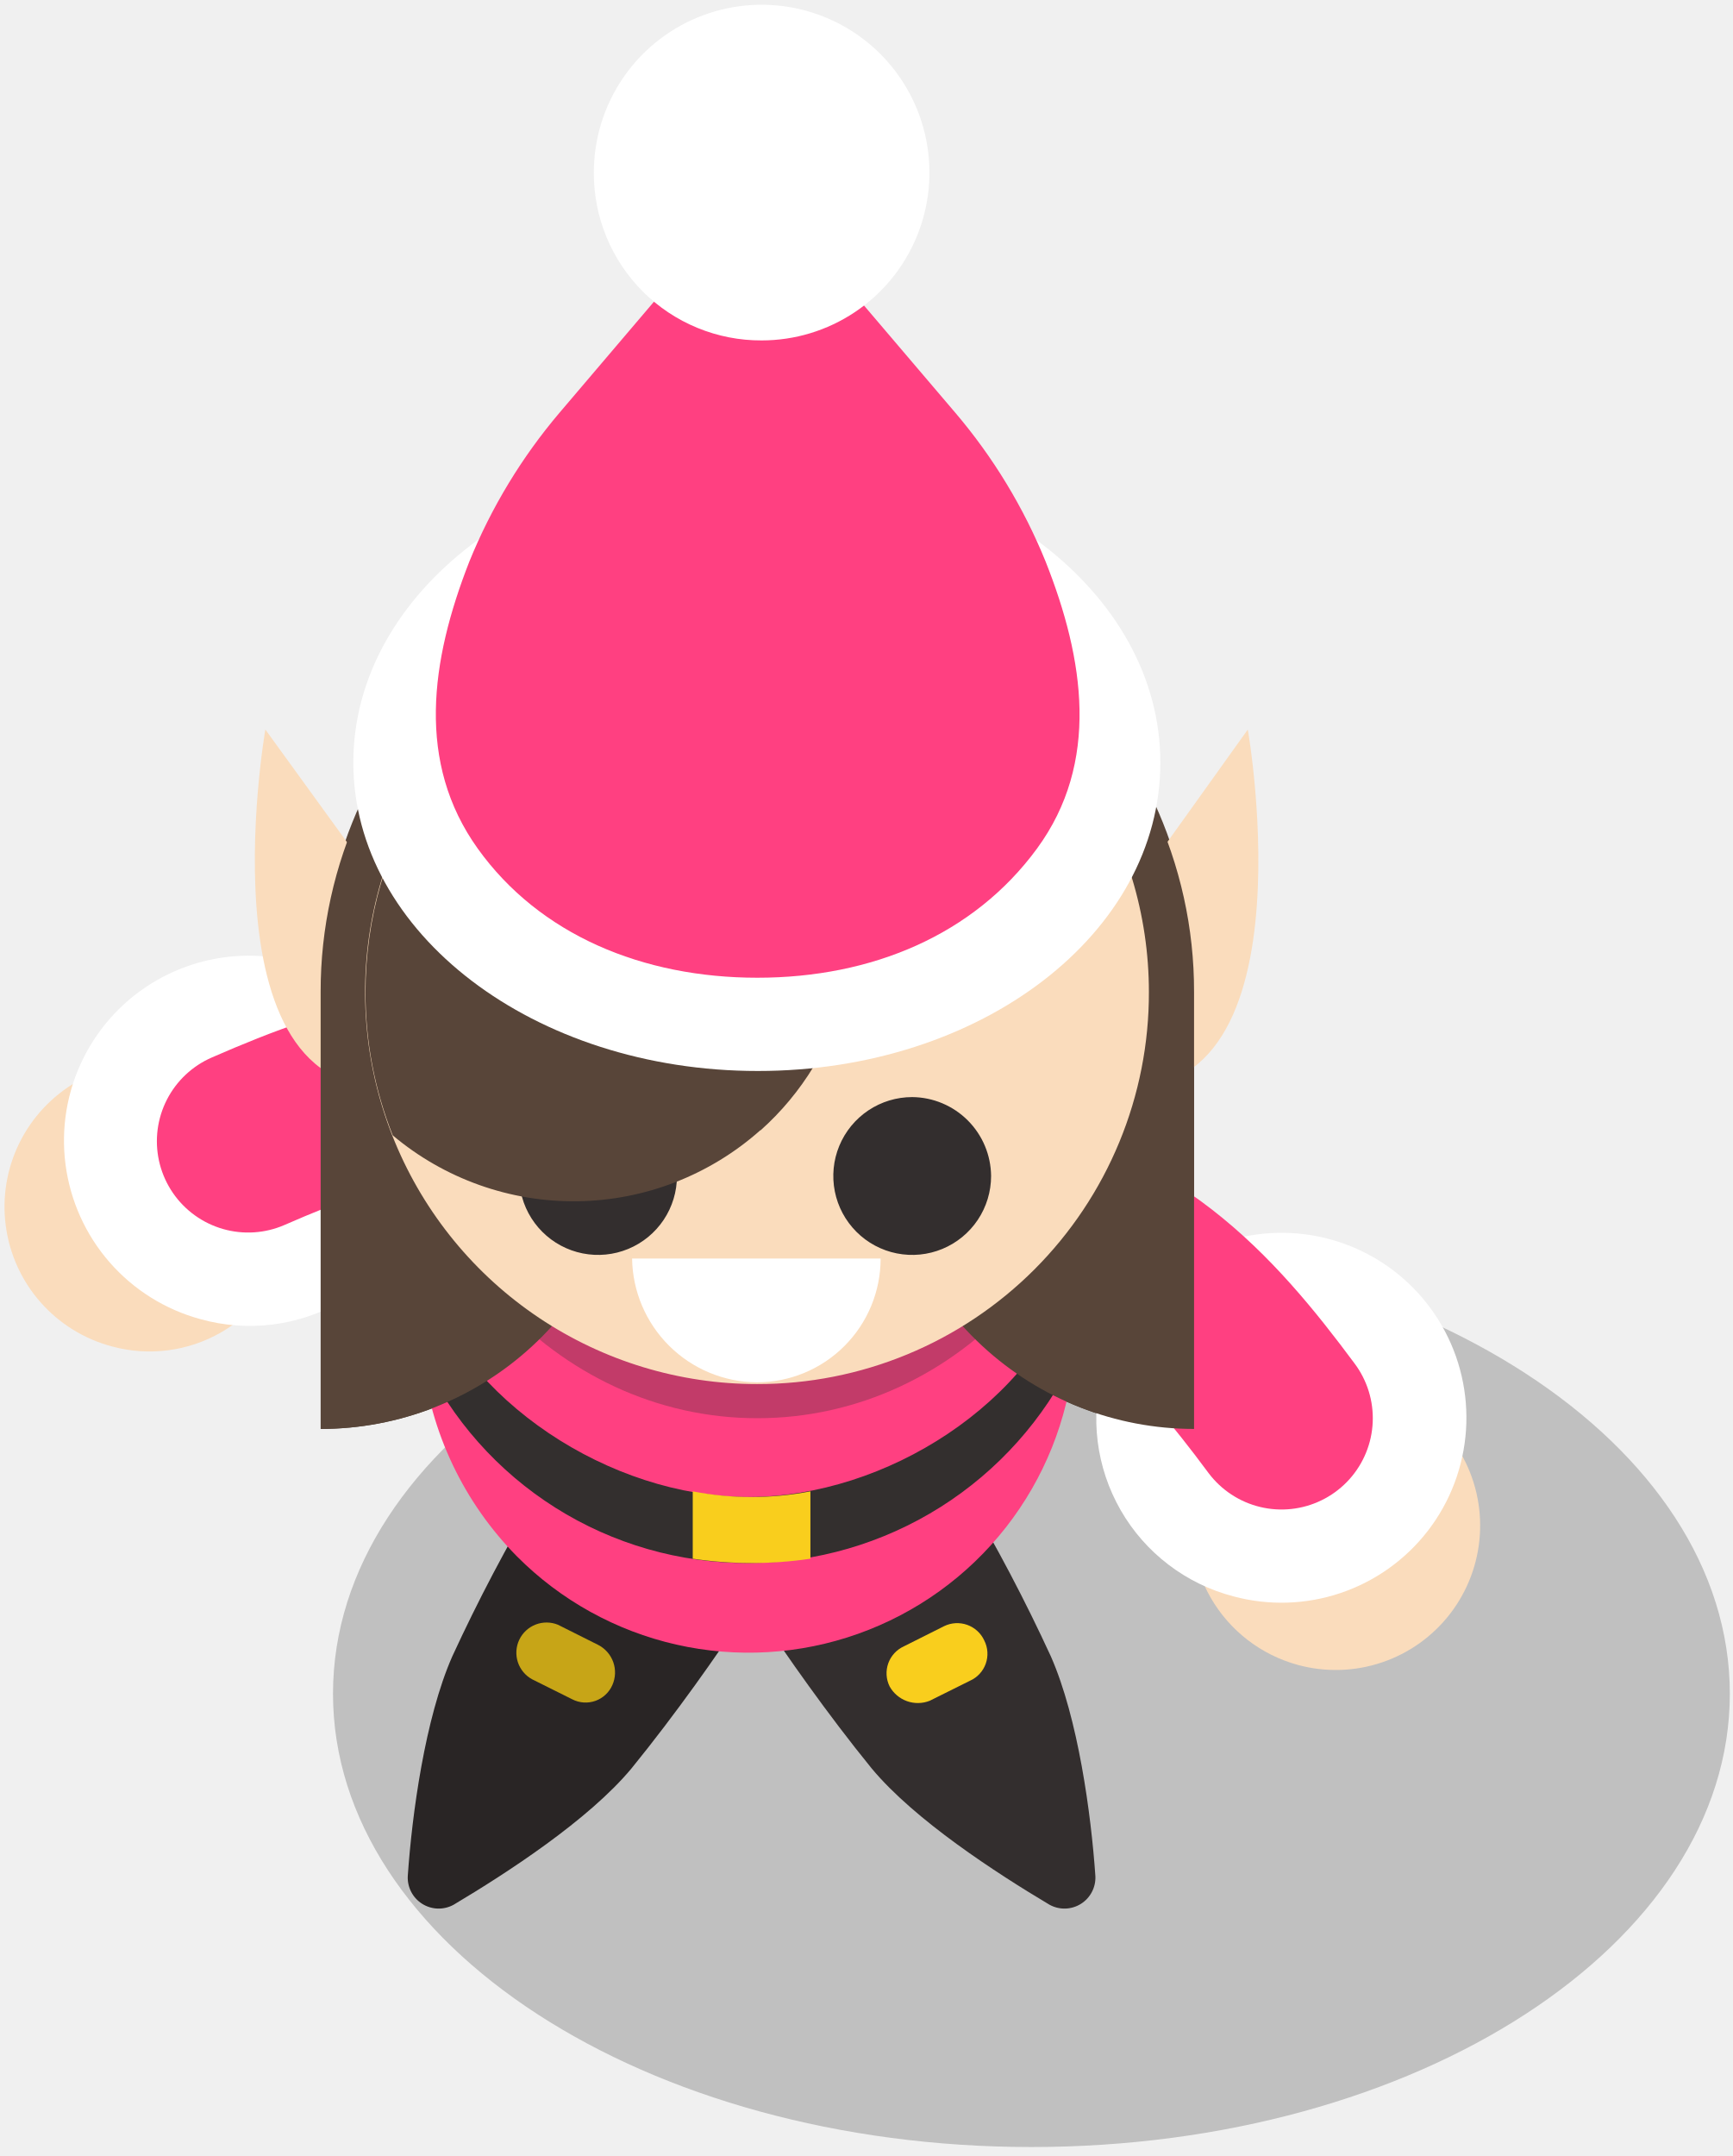
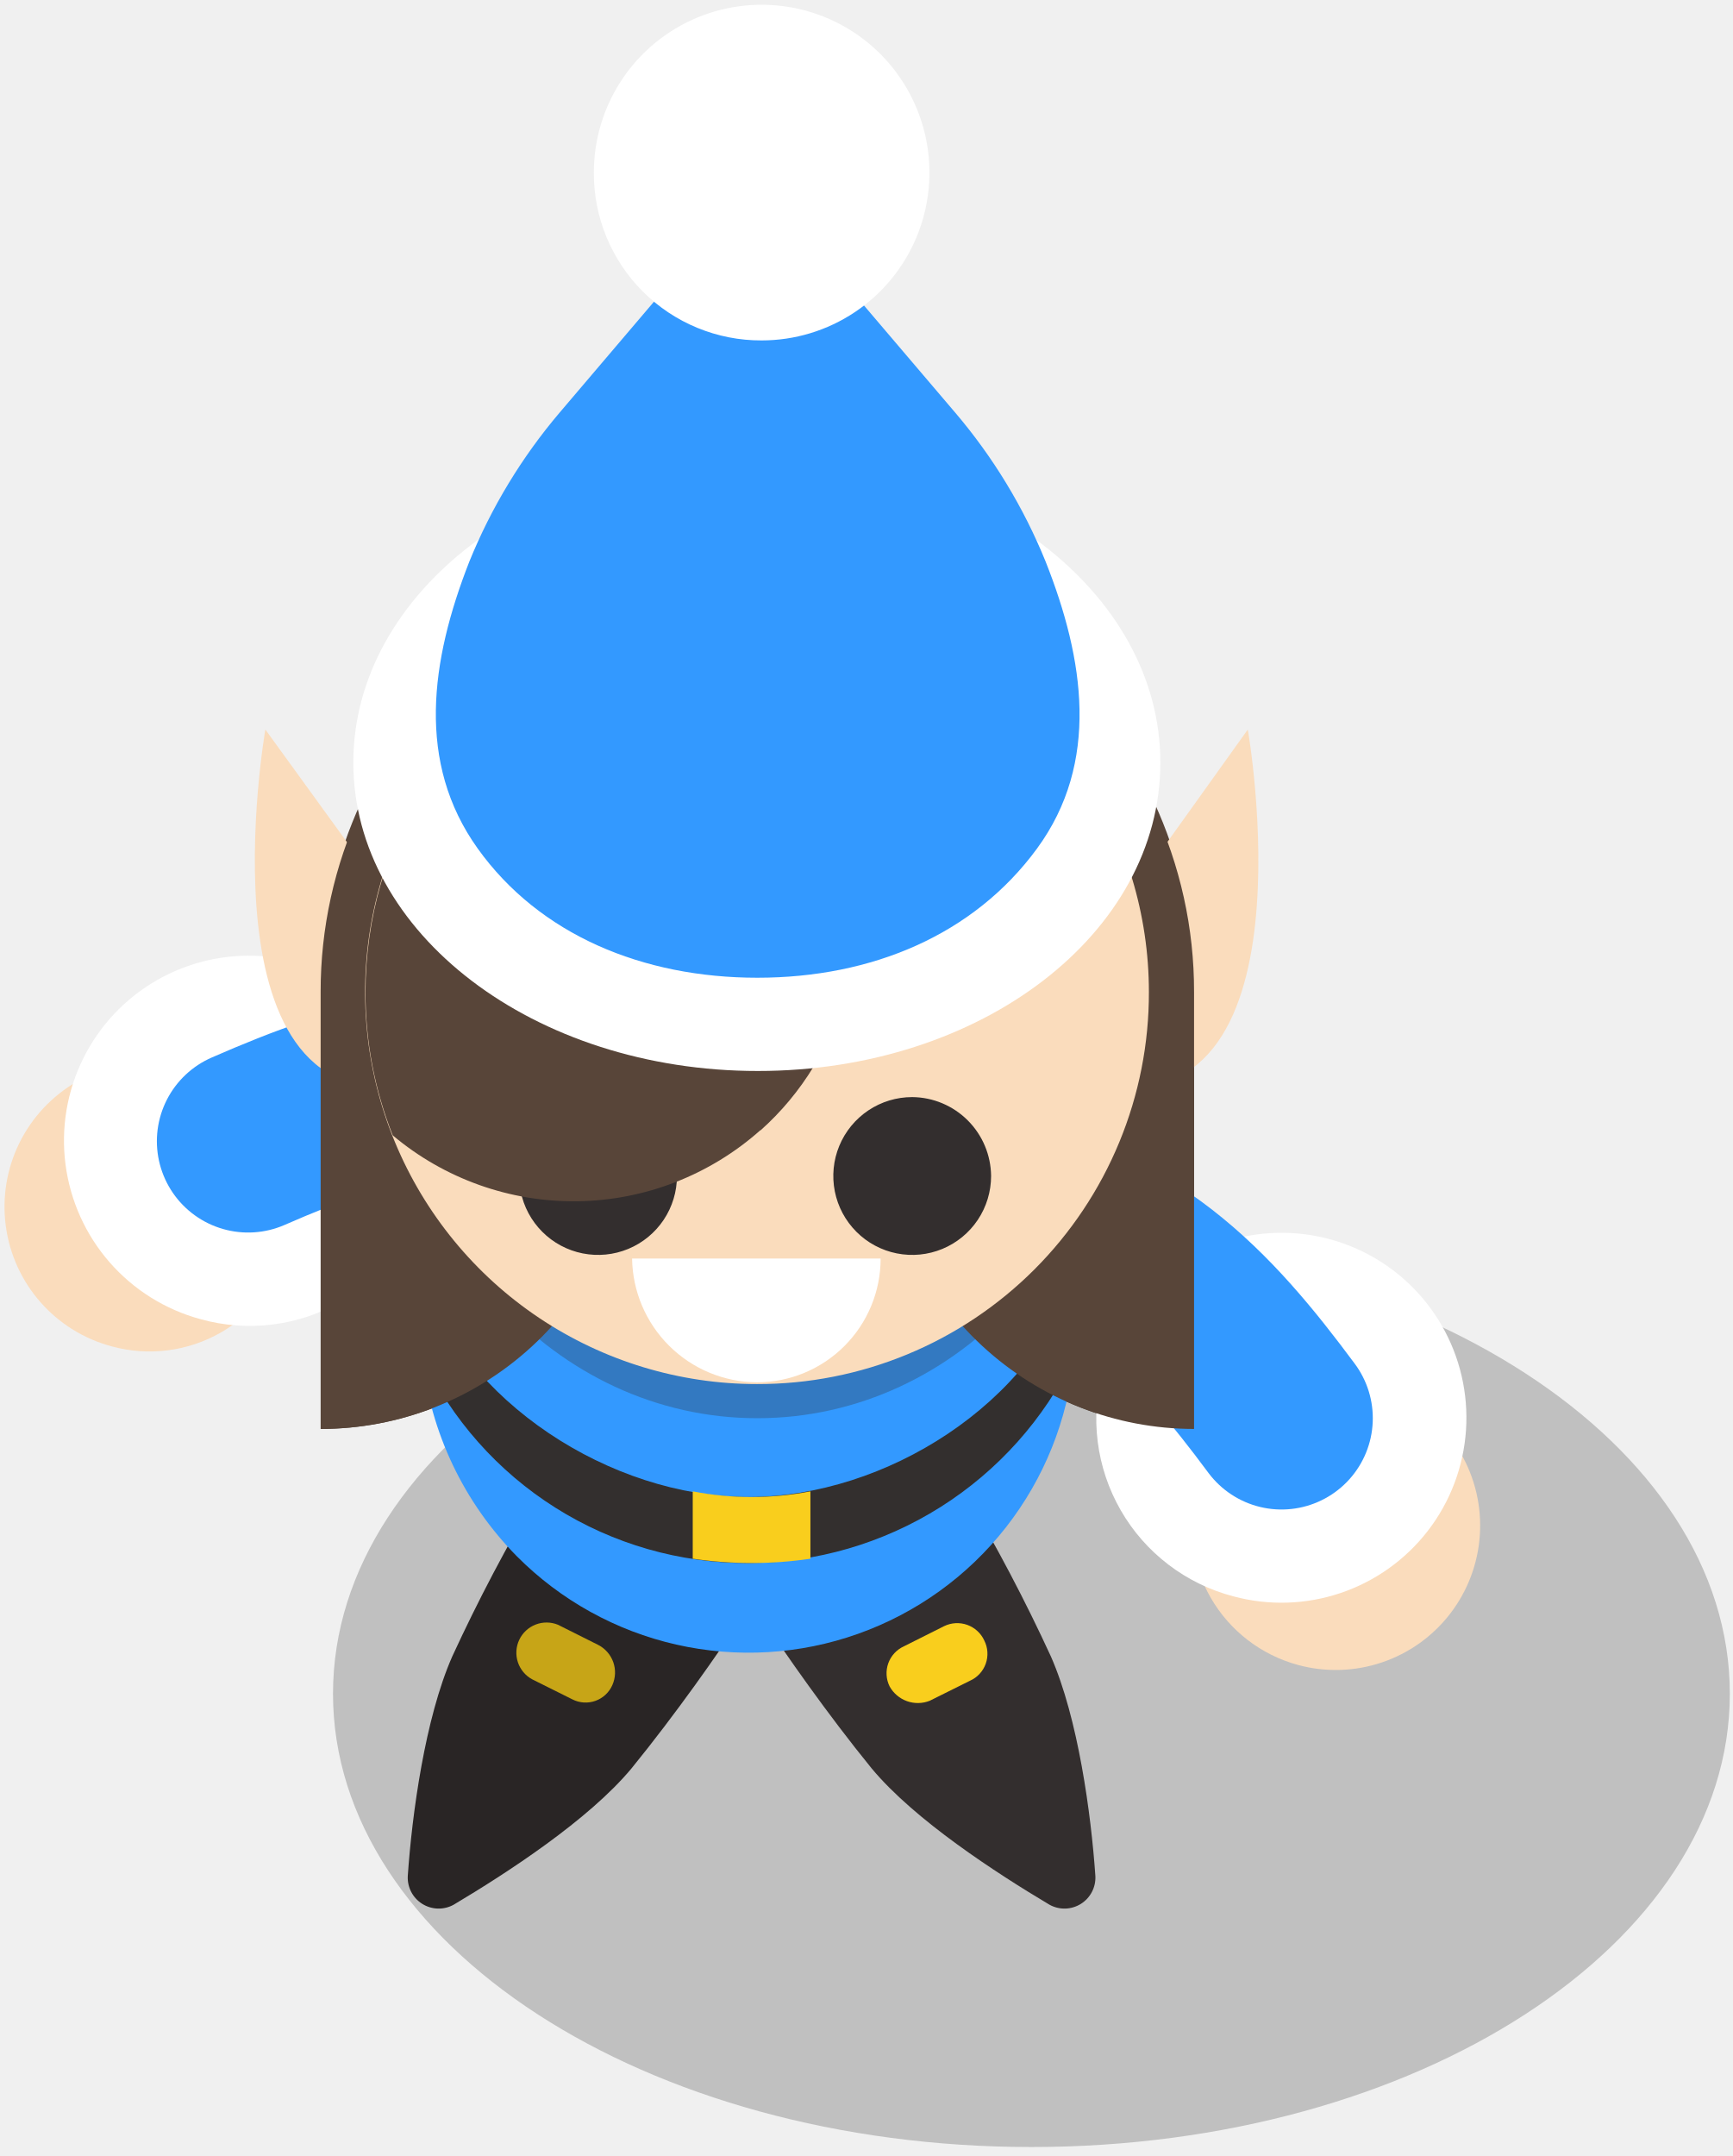
<svg xmlns="http://www.w3.org/2000/svg" width="168" height="209" viewBox="0 0 168 209" fill="none">
  <path d="M115.78 96.17V138.52C108.171 138.519 100.841 135.649 95.253 130.484C89.665 125.318 86.229 118.236 85.63 110.65H61.261C60.66 118.235 57.223 125.316 51.635 130.481C46.048 135.646 38.719 138.516 31.11 138.52V96.17C31.024 90.555 32.056 84.978 34.145 79.765C36.234 74.552 39.34 69.806 43.28 65.804C47.221 61.803 51.918 58.625 57.099 56.456C62.279 54.286 67.839 53.169 73.456 53.169C79.072 53.169 84.632 54.286 89.812 56.456C94.993 58.625 99.69 61.803 103.631 65.804C107.571 69.806 110.677 74.552 112.766 79.765C114.855 84.978 115.887 90.555 115.8 96.17H115.78Z" fill="#584539" />
  <path d="M63.419 148.18L56.189 143.73C55.521 143.354 54.734 143.248 53.99 143.434C53.246 143.62 52.602 144.084 52.189 144.73C49.134 149.864 46.35 155.154 43.849 160.58C41.209 166.58 39.949 175.88 39.539 181.86C39.511 182.394 39.627 182.927 39.874 183.402C40.122 183.876 40.492 184.276 40.946 184.56C41.4 184.844 41.921 185.001 42.457 185.015C42.992 185.029 43.521 184.899 43.989 184.64C49.129 181.58 57.059 176.44 61.229 171.43C65.539 166.14 69.719 160.16 71.799 156.97C72.01 156.645 72.151 156.281 72.214 155.9C72.278 155.518 72.262 155.128 72.168 154.753C72.075 154.377 71.905 154.026 71.669 153.719C71.433 153.412 71.138 153.157 70.799 152.97L63.419 148.18Z" fill="#332E2E" />
  <path d="M55.49 164.73L51.6 162.79C50.941 162.433 50.444 161.837 50.212 161.125C49.979 160.413 50.027 159.639 50.347 158.962C50.667 158.285 51.234 157.756 51.932 157.484C52.63 157.212 53.406 157.218 54.1 157.5L57.99 159.45C58.675 159.797 59.202 160.394 59.461 161.117C59.719 161.841 59.69 162.637 59.38 163.34C59.225 163.695 59 164.015 58.717 164.279C58.434 164.544 58.1 164.748 57.736 164.878C57.371 165.008 56.984 165.062 56.597 165.037C56.211 165.011 55.834 164.907 55.49 164.73Z" fill="#F9CE1D" />
  <path opacity="0.2" d="M100.009 208.13C137.41 208.13 167.729 188.457 167.729 164.19C167.729 139.923 137.41 120.25 100.009 120.25C62.608 120.25 32.289 139.923 32.289 164.19C32.289 188.457 62.608 208.13 100.009 208.13Z" fill="black" />
  <path d="M82.33 148.18L89.56 143.73C90.228 143.354 91.015 143.248 91.759 143.434C92.503 143.62 93.147 144.084 93.56 144.73C96.619 149.862 99.403 155.152 101.9 160.58C104.54 166.58 105.8 175.88 106.21 181.86C106.238 182.394 106.122 182.927 105.874 183.402C105.627 183.876 105.257 184.276 104.803 184.56C104.349 184.844 103.827 185.001 103.292 185.015C102.757 185.029 102.228 184.899 101.76 184.64C96.62 181.58 88.69 176.44 84.52 171.43C80.21 166.14 76.04 160.16 73.95 156.97C73.728 156.657 73.573 156.302 73.495 155.927C73.416 155.552 73.416 155.164 73.494 154.789C73.572 154.414 73.726 154.059 73.947 153.746C74.168 153.433 74.452 153.169 74.78 152.97L82.33 148.18Z" fill="#332E2E" />
  <path d="M86.26 163.48C86.088 163.135 85.988 162.758 85.966 162.373C85.943 161.989 85.999 161.603 86.128 161.24C86.258 160.877 86.46 160.544 86.721 160.26C86.982 159.977 87.298 159.749 87.65 159.59L91.539 157.64C91.886 157.47 92.263 157.371 92.648 157.349C93.033 157.327 93.419 157.383 93.783 157.512C94.146 157.642 94.48 157.843 94.765 158.104C95.049 158.364 95.279 158.679 95.439 159.03C95.614 159.376 95.716 159.753 95.74 160.14C95.764 160.526 95.71 160.913 95.58 161.278C95.45 161.643 95.247 161.977 94.984 162.261C94.721 162.545 94.403 162.773 94.049 162.93L90.15 164.87C89.443 165.15 88.658 165.164 87.943 164.908C87.227 164.652 86.629 164.145 86.26 163.48Z" fill="#F9CE1D" />
-   <path d="M104.261 121.62V128.62C104.287 129.639 104.24 130.658 104.121 131.67C103.524 137.647 101.241 143.331 97.537 148.059C93.834 152.788 88.863 156.367 83.204 158.379C77.545 160.392 71.43 160.754 65.573 159.425C59.715 158.095 54.357 155.128 50.121 150.87C44.962 145.65 41.726 138.836 40.941 131.54C40.824 130.524 40.778 129.502 40.801 128.48V121.48C40.792 117.308 41.613 113.176 43.214 109.324C44.815 105.472 47.165 101.976 50.128 99.039C53.091 96.102 56.608 93.783 60.474 92.216C64.34 90.649 68.479 89.865 72.651 89.91C76.814 89.897 80.939 90.709 84.786 92.299C88.634 93.889 92.128 96.226 95.067 99.174C98.007 102.123 100.332 105.624 101.91 109.477C103.488 113.33 104.287 117.457 104.261 121.62Z" fill="#FF4081" />
+   <path d="M104.261 121.62V128.62C104.287 129.639 104.24 130.658 104.121 131.67C103.524 137.647 101.241 143.331 97.537 148.059C93.834 152.788 88.863 156.367 83.204 158.379C77.545 160.392 71.43 160.754 65.573 159.425C59.715 158.095 54.357 155.128 50.121 150.87C44.962 145.65 41.726 138.836 40.941 131.54C40.824 130.524 40.778 129.502 40.801 128.48V121.48C40.792 117.308 41.613 113.176 43.214 109.324C44.815 105.472 47.165 101.976 50.128 99.039C53.091 96.102 56.608 93.783 60.474 92.216C64.34 90.649 68.479 89.865 72.651 89.91C76.814 89.897 80.939 90.709 84.786 92.299C88.634 93.889 92.128 96.226 95.067 99.174C98.007 102.123 100.332 105.624 101.91 109.477C103.488 113.33 104.287 117.457 104.261 121.62Z" fill="#3399FF" />
  <path d="M72.54 145.12C59.19 145.12 44.87 135.81 40.83 123.43V128.57C40.803 129.592 40.85 130.615 40.97 131.63C43.801 137.6 48.274 142.64 53.864 146.162C59.455 149.685 65.932 151.543 72.54 151.52C79.137 151.497 85.595 149.619 91.177 146.102C96.759 142.586 101.24 137.571 104.11 131.63C104.226 130.615 104.273 129.592 104.25 128.57V123.43C100.26 136 85.89 145.12 72.54 145.12Z" fill="#332F2E" />
  <path d="M78.58 144.57V151.1C74.797 151.659 70.953 151.659 67.17 151.1V144.57C70.938 145.303 74.812 145.303 78.58 144.57Z" fill="#F9CE1D" />
  <path d="M27.95 120.65C28.675 117.974 28.59 115.143 27.704 112.516C26.819 109.889 25.174 107.584 22.977 105.893C20.78 104.202 18.131 103.202 15.364 103.018C12.598 102.834 9.84 103.476 7.439 104.862C5.038 106.248 3.102 108.315 1.878 110.802C0.653 113.29 0.194 116.084 0.56 118.832C0.925 121.58 2.098 124.158 3.93 126.239C5.762 128.319 8.17 129.809 10.85 130.52C12.621 131.003 14.47 131.131 16.291 130.895C18.111 130.66 19.867 130.066 21.457 129.148C23.047 128.231 24.439 127.007 25.553 125.549C26.668 124.09 27.483 122.425 27.95 120.65Z" fill="#FADCBC" />
  <path d="M41.45 115.22C42.369 111.796 42.253 108.177 41.115 104.82C39.978 101.463 37.871 98.518 35.061 96.357C32.251 94.197 28.864 92.918 25.327 92.682C21.79 92.446 18.263 93.263 15.19 95.031C12.118 96.799 9.639 99.438 8.066 102.615C6.492 105.791 5.896 109.363 6.352 112.878C6.808 116.393 8.296 119.695 10.627 122.365C12.958 125.035 16.029 126.954 19.45 127.88C21.726 128.514 24.106 128.688 26.45 128.393C28.794 128.097 31.056 127.338 33.103 126.16C35.151 124.982 36.944 123.407 38.377 121.529C39.81 119.651 40.855 117.506 41.45 115.22Z" fill="white" />
-   <path d="M60.361 107.71C46.311 102.15 35.191 105.77 24.061 110.63" stroke="#FF4081" stroke-width="17.7" stroke-miterlimit="10" stroke-linecap="round" />
+   <path d="M60.361 107.71C46.311 102.15 35.191 105.77 24.061 110.63" stroke="#3399FF" stroke-width="17.7" stroke-miterlimit="10" stroke-linecap="round" />
  <path d="M115.99 144.29C116.702 141.611 118.193 139.204 120.274 137.374C122.356 135.543 124.933 134.372 127.681 134.008C130.429 133.644 133.223 134.104 135.709 135.329C138.195 136.555 140.262 138.49 141.647 140.891C143.031 143.292 143.673 146.05 143.489 148.816C143.305 151.581 142.304 154.23 140.613 156.426C138.923 158.623 136.618 160.268 133.992 161.153C131.365 162.039 128.535 162.124 125.86 161.4C122.287 160.432 119.242 158.089 117.393 154.882C115.543 151.676 115.038 147.867 115.99 144.29Z" fill="#FADCBC" />
  <path d="M106.95 132.75C107.876 129.328 109.796 126.258 112.467 123.927C115.138 121.596 118.44 120.109 121.955 119.654C125.471 119.199 129.043 119.796 132.219 121.37C135.395 122.944 138.034 125.425 139.801 128.498C141.568 131.571 142.384 135.099 142.147 138.636C141.909 142.173 140.629 145.56 138.467 148.37C136.305 151.179 133.359 153.285 130.001 154.42C126.643 155.556 123.023 155.671 119.6 154.75C117.315 154.153 115.171 153.108 113.294 151.674C111.416 150.241 109.843 148.448 108.666 146.4C107.489 144.353 106.73 142.091 106.436 139.748C106.141 137.404 106.316 135.025 106.95 132.75Z" fill="white" />
-   <path d="M94.26 116.75C109.14 118.98 116.93 127.6 124.26 137.48" stroke="#FF4081" stroke-width="17.7" stroke-miterlimit="10" stroke-linecap="round" />
+   <path d="M94.26 116.75C109.14 118.98 116.93 127.6 124.26 137.48" stroke="#3399FF" stroke-width="17.7" stroke-miterlimit="10" stroke-linecap="round" />
  <path opacity="0.3" d="M108.891 98.54C108.891 76.98 93.041 59.6 73.431 59.6C53.821 59.6 37.971 77 37.971 98.54C37.971 120.08 53.821 137.48 73.431 137.48C93.041 137.48 108.891 120.09 108.891 98.54Z" fill="#332F2E" />
  <path d="M120.99 70.72C120.99 70.72 127.81 109.52 106.25 105.07L110.01 86.07L120.99 70.72Z" fill="#FADCBC" />
  <path d="M25.73 70.72C25.73 70.72 18.92 109.52 40.47 105.07L36.72 85.88L25.73 70.72Z" fill="#FADCBC" />
  <path d="M61.33 108.27C61.33 109.08 61.33 109.87 61.24 110.65C60.639 118.235 57.202 125.316 51.615 130.481C46.027 135.646 38.699 138.516 31.09 138.52V96.17C31.078 89.993 32.423 83.889 35.03 78.29C42.307 79.249 48.988 82.82 53.827 88.34C58.665 93.859 61.332 100.95 61.33 108.29V108.27Z" fill="#584539" />
  <path d="M115.779 96.17V138.52C108.17 138.518 100.84 135.649 95.252 130.483C89.664 125.318 86.228 118.236 85.629 110.65C85.559 109.87 85.529 109.08 85.529 108.27C85.531 100.933 88.198 93.846 93.034 88.327C97.87 82.809 104.546 79.235 111.819 78.27C114.441 83.872 115.793 89.985 115.779 96.17Z" fill="#584539" />
  <path d="M111.4 96.17C111.4 88.654 109.172 81.307 104.996 75.058C100.821 68.809 94.886 63.939 87.942 61.062C80.999 58.186 73.358 57.434 65.987 58.9C58.616 60.366 51.845 63.986 46.53 69.3C41.216 74.614 37.597 81.385 36.131 88.757C34.664 96.128 35.417 103.768 38.293 110.712C41.169 117.656 46.04 123.59 52.289 127.766C58.538 131.941 65.885 134.17 73.4 134.17C78.394 134.18 83.34 133.205 87.955 131.299C92.57 129.393 96.763 126.594 100.294 123.064C103.825 119.533 106.623 115.339 108.529 110.724C110.435 106.109 111.411 101.163 111.4 96.17Z" fill="#FADCBC" />
  <path d="M65.64 114C65.64 115.513 65.191 116.992 64.351 118.25C63.51 119.508 62.315 120.489 60.917 121.068C59.52 121.647 57.981 121.798 56.497 121.503C55.013 121.208 53.65 120.479 52.581 119.409C51.511 118.34 50.782 116.976 50.487 115.493C50.192 114.009 50.343 112.47 50.922 111.073C51.501 109.675 52.482 108.48 53.74 107.639C54.998 106.799 56.477 106.35 57.99 106.35C60.014 106.366 61.951 107.177 63.382 108.608C64.813 110.039 65.624 111.976 65.64 114Z" fill="#332E2E" />
  <path d="M96.099 114C96.099 115.513 95.65 116.992 94.81 118.25C93.969 119.508 92.774 120.489 91.376 121.068C89.978 121.647 88.44 121.798 86.956 121.503C85.472 121.208 84.109 120.479 83.04 119.409C81.97 118.34 81.241 116.976 80.946 115.493C80.651 114.009 80.802 112.47 81.381 111.073C81.96 109.675 82.941 108.48 84.199 107.639C85.457 106.799 86.936 106.35 88.449 106.35C90.472 106.368 92.407 107.18 93.838 108.611C95.269 110.042 96.081 111.977 96.099 114Z" fill="#332E2E" />
  <path d="M73.74 109.55C68.849 113.906 62.553 116.355 56.005 116.449C49.456 116.542 43.093 114.274 38.08 110.06C36.325 105.64 35.429 100.926 35.44 96.17C35.443 89.039 37.452 82.053 41.238 76.011C45.025 69.968 50.434 65.113 56.849 62C62.262 62.248 67.478 64.104 71.831 67.33C76.184 70.556 79.477 75.006 81.29 80.112C83.102 85.218 83.352 90.748 82.007 95.997C80.662 101.246 77.784 105.975 73.74 109.58V109.55Z" fill="#584539" />
  <path d="M112.51 73.92C112.51 57.37 94.99 44.02 73.43 44.02C51.87 44.02 34.26 57.37 34.26 73.92C34.26 90.47 51.79 103.82 73.48 103.82C95.17 103.82 112.51 90.47 112.51 73.92Z" fill="white" />
-   <path d="M73.43 94.78C84.56 94.78 94.43 90.61 100.55 82.26C106.67 73.91 105.14 63.91 101.39 54.45C99.259 49.195 96.298 44.317 92.62 40L73.43 17.47L54.26 40C50.588 44.322 47.631 49.204 45.5 54.46C41.74 64.06 40.35 73.93 46.33 82.27C52.31 90.61 62.31 94.78 73.43 94.78Z" fill="#FF4081" />
+   <path d="M73.43 94.78C84.56 94.78 94.43 90.61 100.55 82.26C106.67 73.91 105.14 63.91 101.39 54.45C99.259 49.195 96.298 44.317 92.62 40L73.43 17.47L54.26 40C50.588 44.322 47.631 49.204 45.5 54.46C41.74 64.06 40.35 73.93 46.33 82.27C52.31 90.61 62.31 94.78 73.43 94.78Z" fill="#3399FF" />
  <path d="M85.389 122C85.389 125.183 84.125 128.235 81.874 130.485C79.624 132.736 76.572 134 73.389 134C70.204 133.979 67.153 132.712 64.891 130.468C62.629 128.225 61.336 125.185 61.289 122H85.389Z" fill="white" />
  <path d="M73.85 33C77.068 33 80.214 32.046 82.889 30.258C85.565 28.47 87.65 25.929 88.882 22.956C90.113 19.983 90.435 16.712 89.808 13.556C89.18 10.4 87.63 7.501 85.355 5.225C83.079 2.95 80.18 1.4 77.024 0.773C73.868 0.145 70.597 0.467 67.624 1.698C64.651 2.93 62.11 5.015 60.322 7.691C58.534 10.366 57.58 13.512 57.58 16.73C57.571 18.869 57.986 20.989 58.8 22.967C59.614 24.945 60.812 26.743 62.325 28.255C63.838 29.768 65.635 30.966 67.613 31.78C69.591 32.595 71.711 33.009 73.85 33Z" fill="white" />
</svg>
